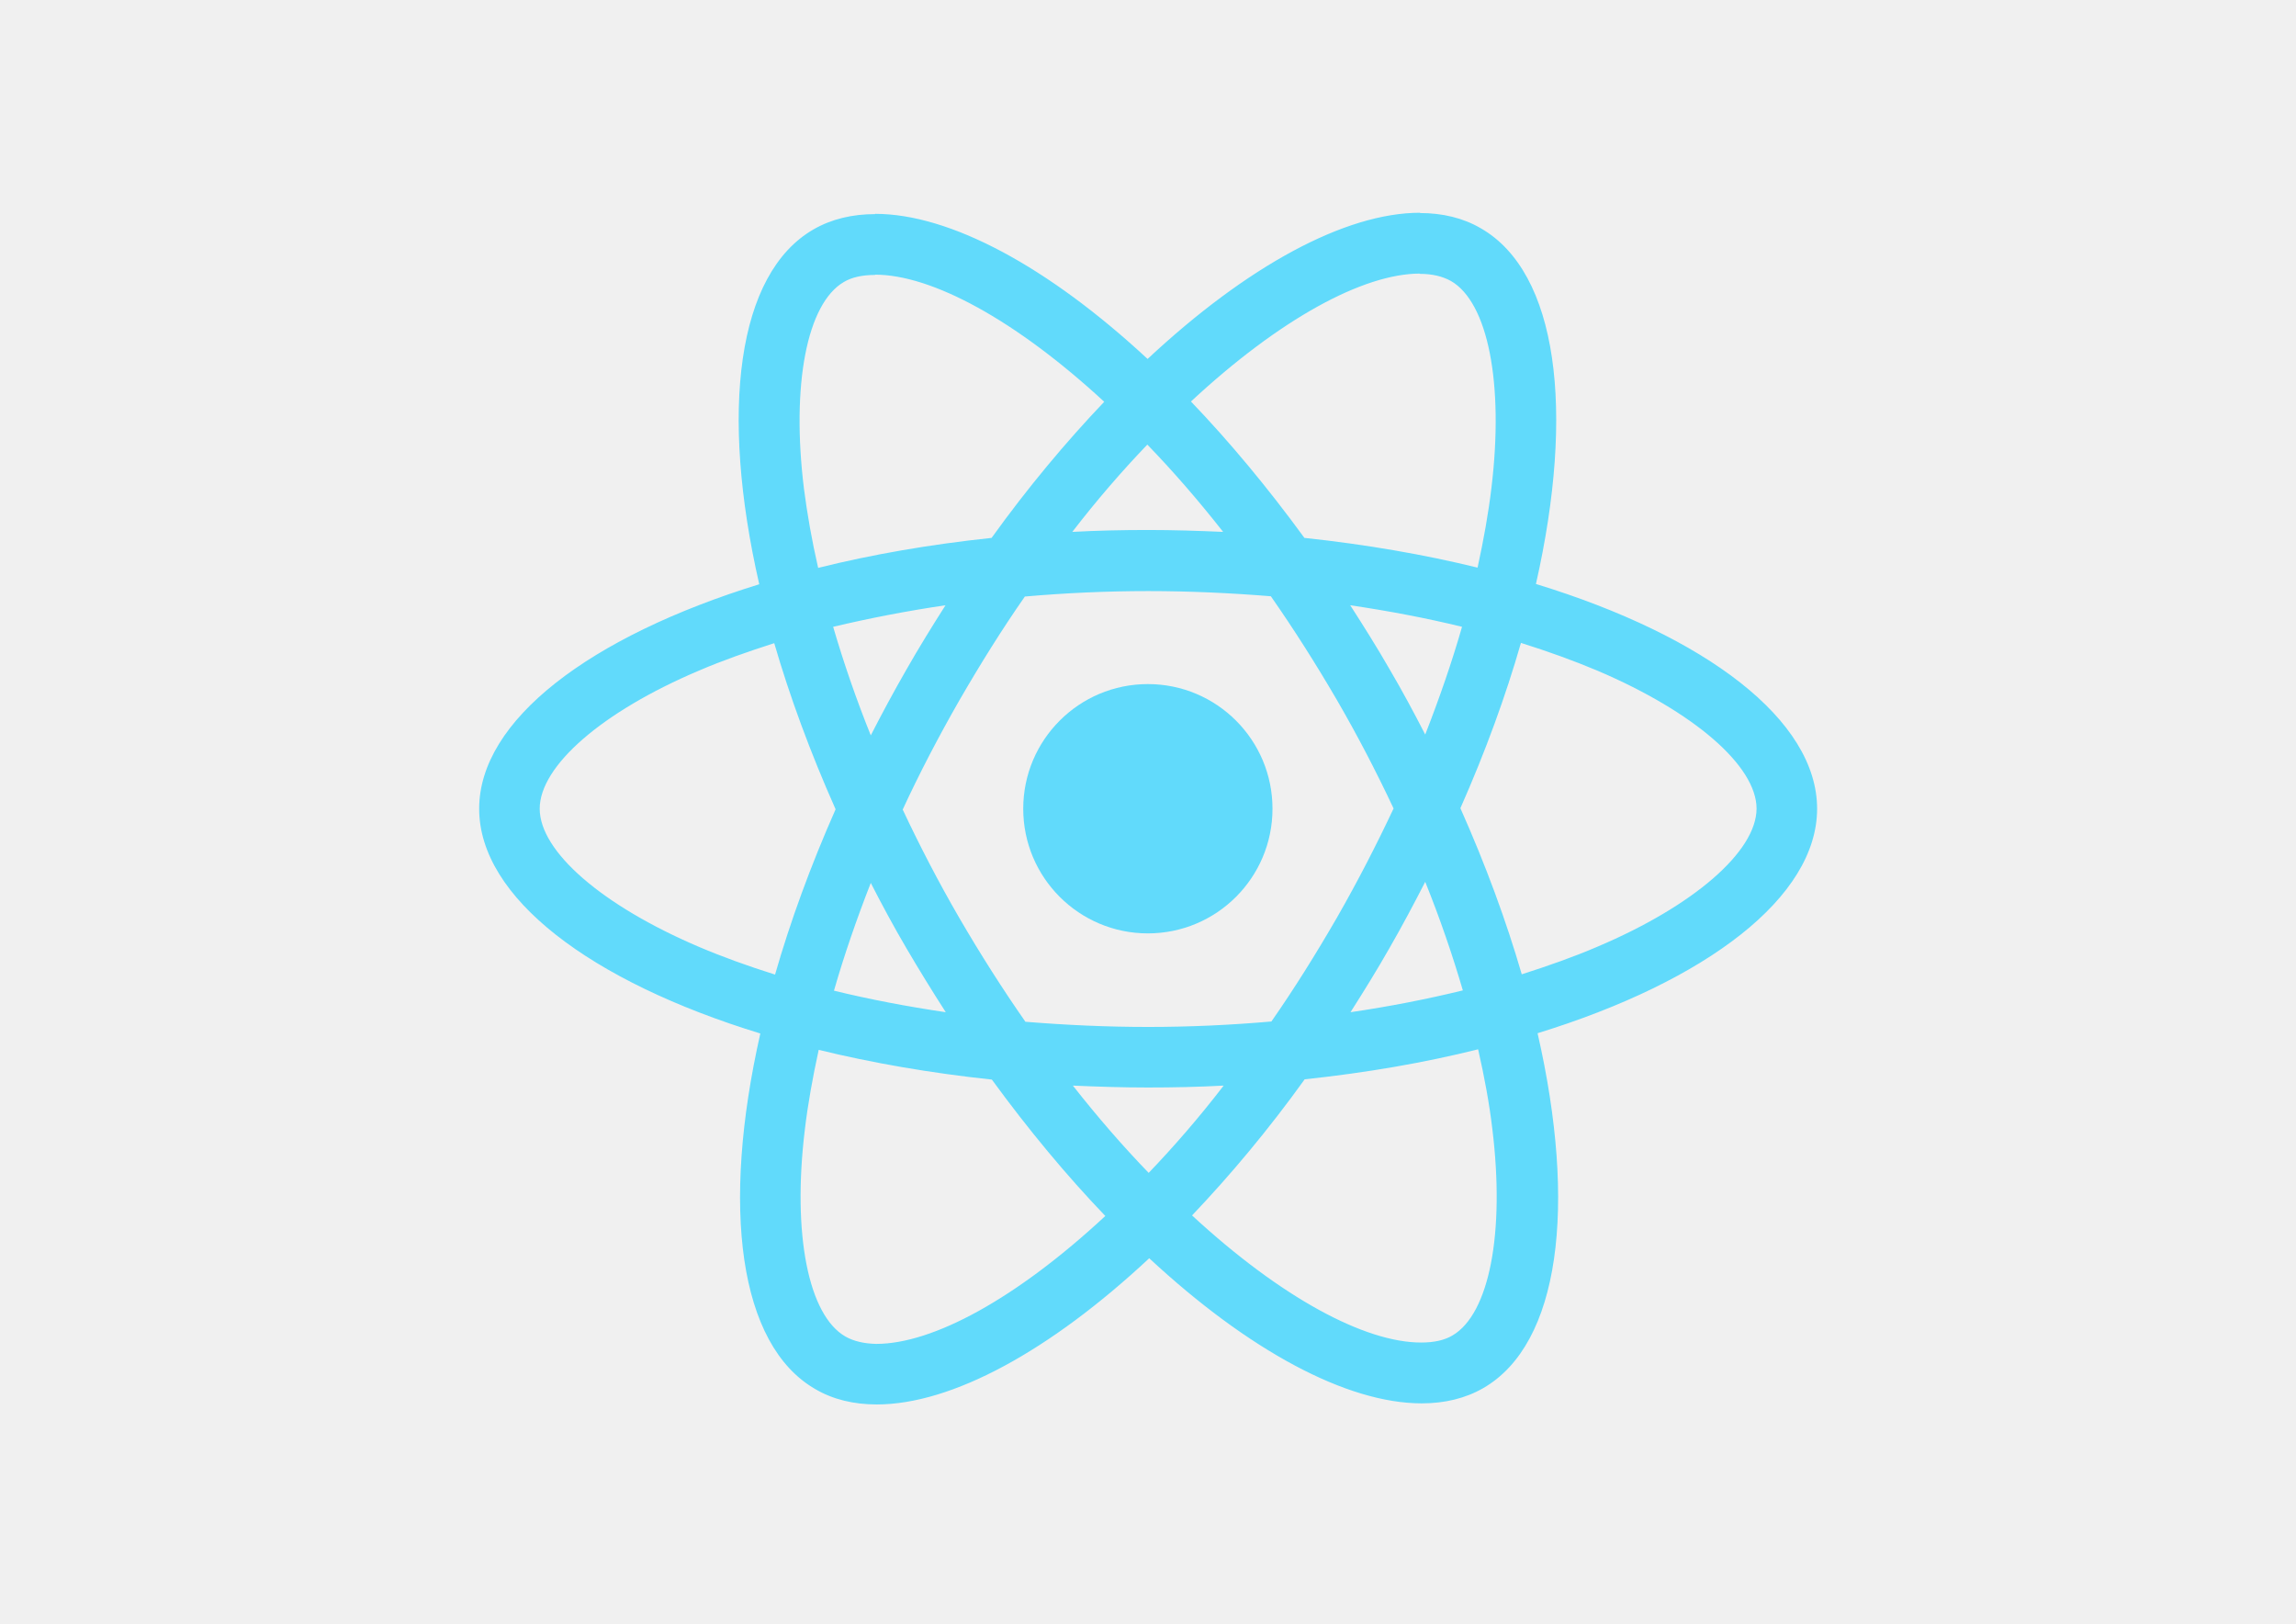
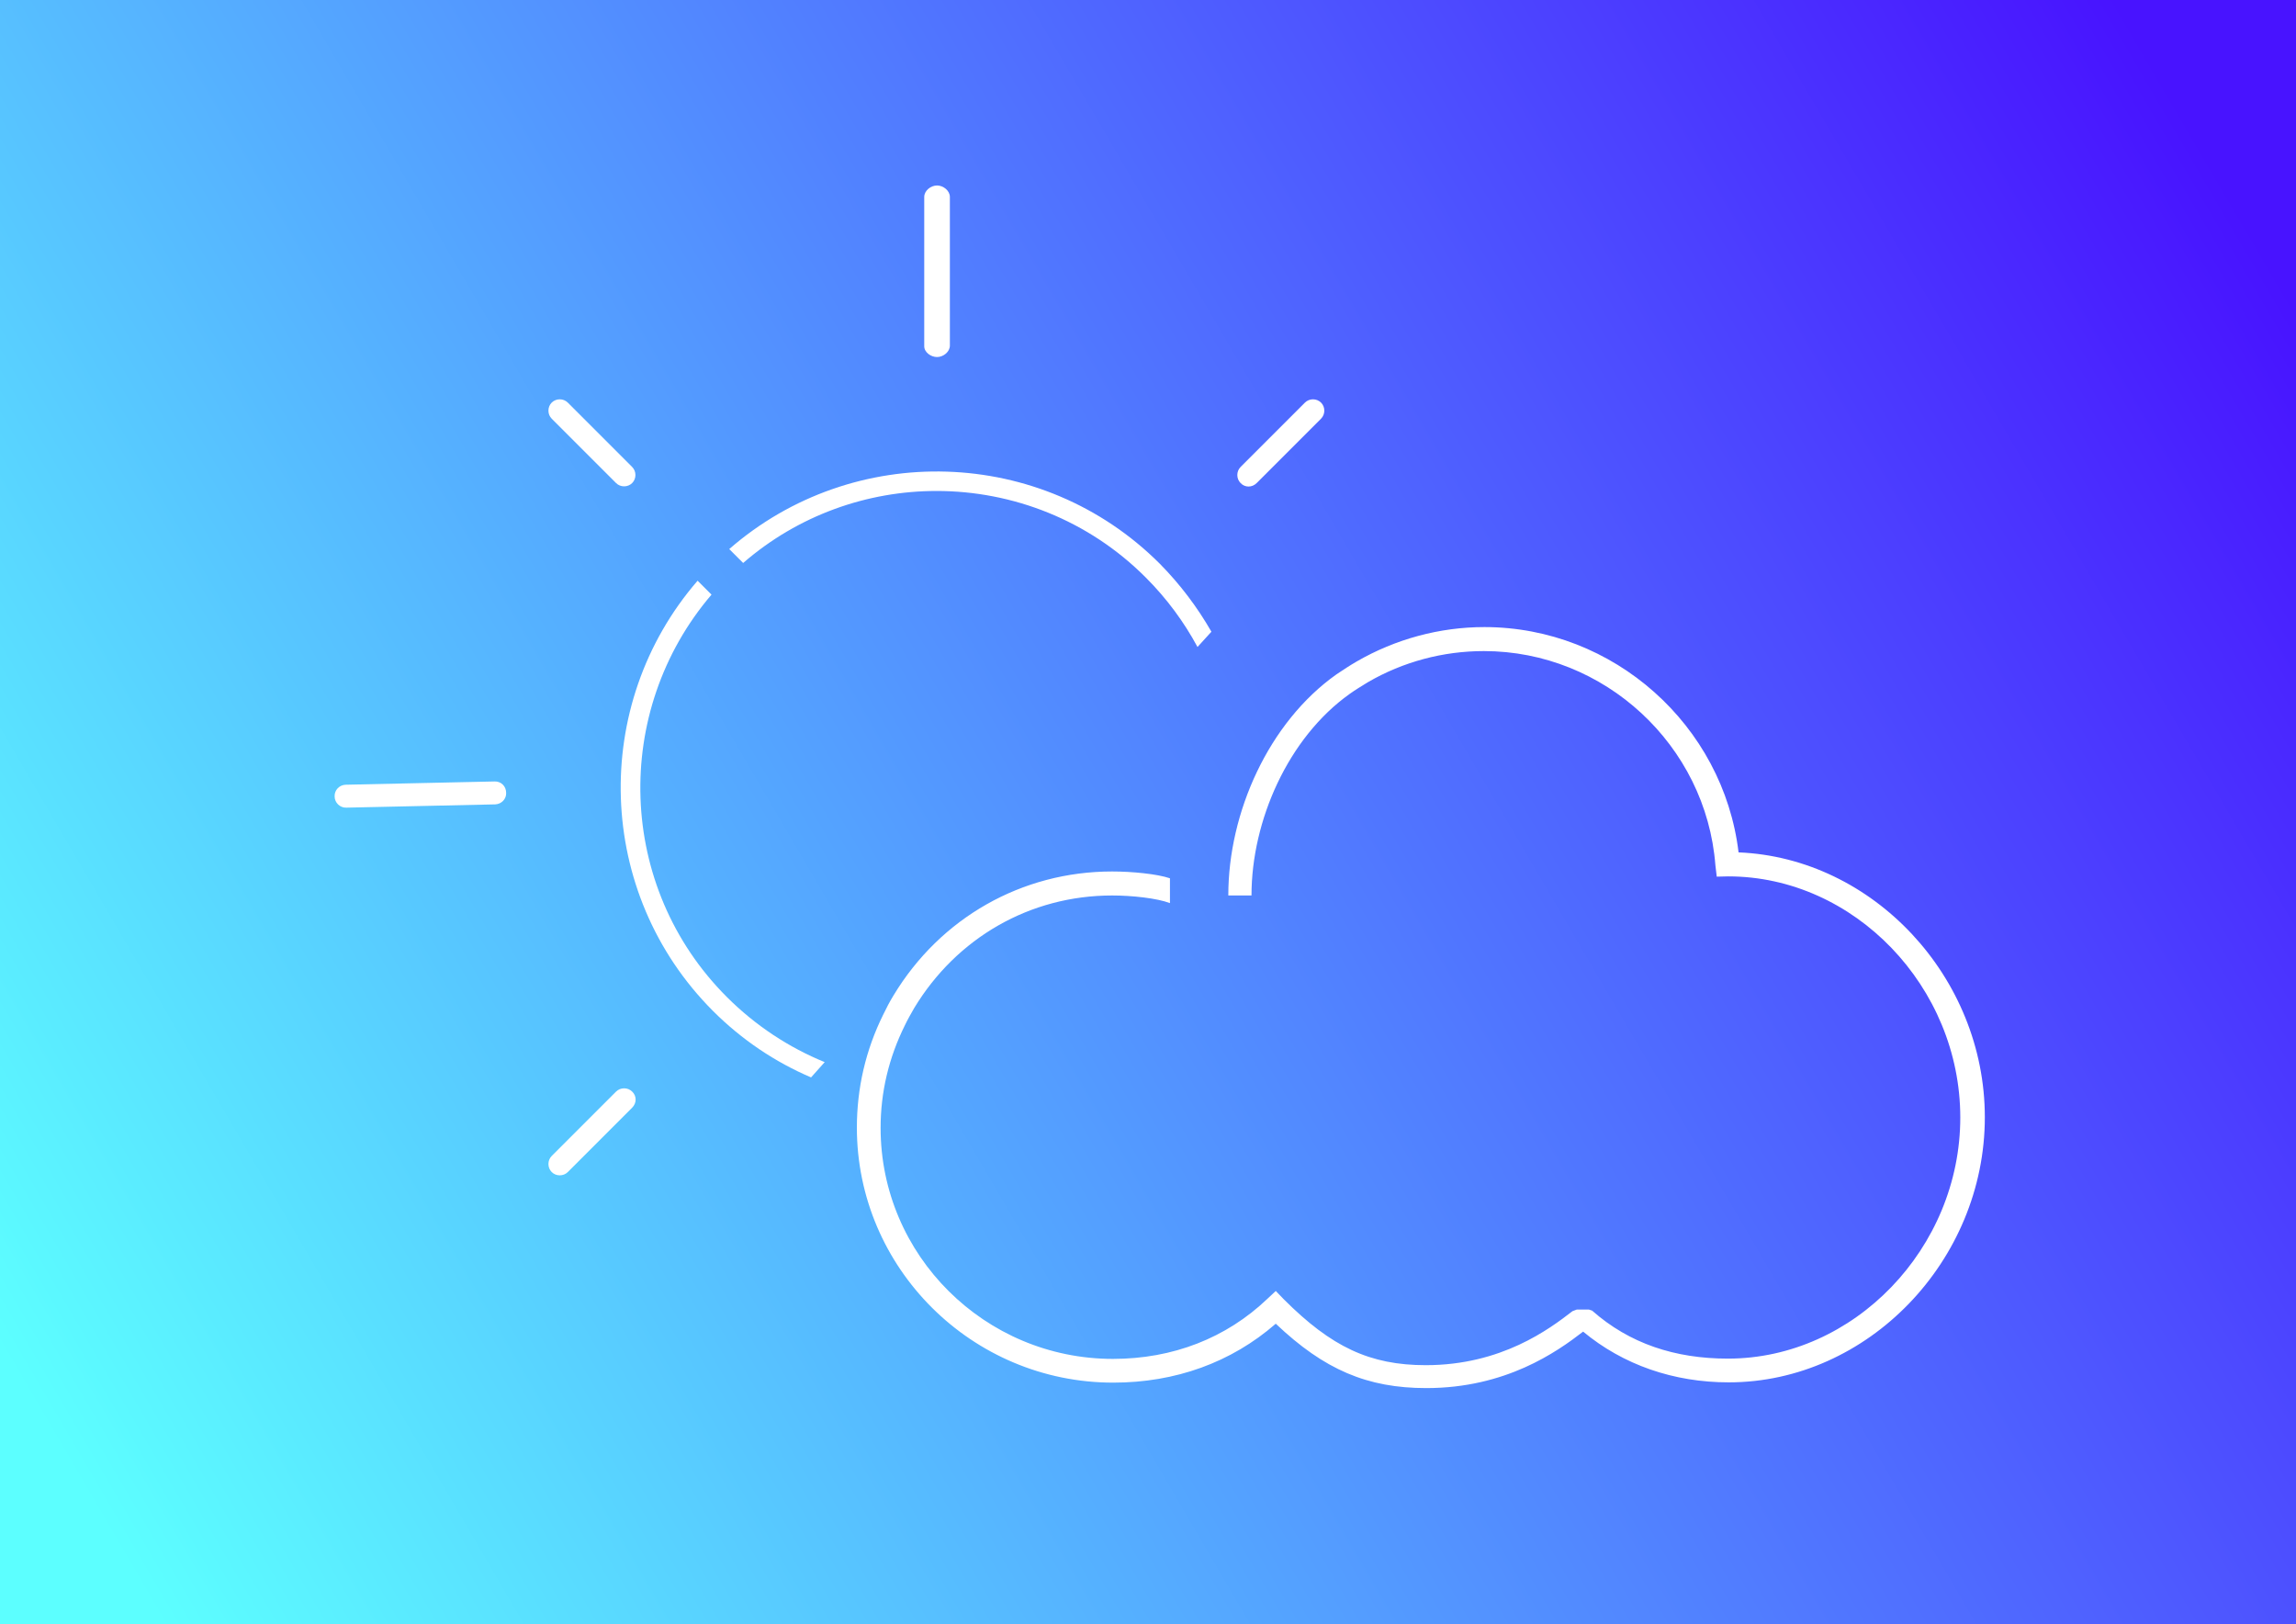
- <svg xmlns="http://www.w3.org/2000/svg" viewBox="0 0 841.9 595.3">
-   <g fill="#61DAFB">
-     <path d="M666.3 296.5c0-32.5-40.7-63.3-103.1-82.4 14.4-63.6 8-114.2-20.2-130.4-6.5-3.8-14.1-5.6-22.4-5.6v22.3c4.6 0 8.3.9 11.4 2.6 13.6 7.8 19.5 37.5 14.9 75.7-1.1 9.4-2.9 19.3-5.1 29.4-19.6-4.8-41-8.5-63.5-10.9-13.5-18.5-27.5-35.3-41.6-50 32.6-30.3 63.2-46.9 84-46.9V78c-27.5 0-63.5 19.6-99.9 53.6-36.4-33.8-72.4-53.2-99.9-53.2v22.3c20.7 0 51.4 16.5 84 46.6-14 14.7-28 31.4-41.3 49.9-22.6 2.4-44 6.1-63.6 11-2.3-10-4-19.7-5.2-29-4.7-38.2 1.1-67.9 14.6-75.8 3-1.8 6.9-2.6 11.5-2.6V78.5c-8.4 0-16 1.8-22.6 5.6-28.1 16.2-34.4 66.7-19.9 130.1-62.2 19.2-102.7 49.9-102.7 82.3 0 32.5 40.7 63.3 103.1 82.4-14.4 63.6-8 114.2 20.2 130.4 6.5 3.8 14.1 5.6 22.5 5.6 27.5 0 63.5-19.6 99.9-53.6 36.4 33.8 72.4 53.2 99.9 53.2 8.4 0 16-1.8 22.6-5.6 28.1-16.2 34.4-66.7 19.9-130.1 62-19.1 102.5-49.9 102.5-82.3zm-130.2-66.7c-3.7 12.9-8.3 26.2-13.5 39.5-4.1-8-8.4-16-13.1-24-4.6-8-9.5-15.8-14.4-23.4 14.2 2.1 27.9 4.7 41 7.9zm-45.8 106.5c-7.8 13.5-15.8 26.3-24.1 38.2-14.9 1.3-30 2-45.2 2-15.1 0-30.2-.7-45-1.9-8.3-11.9-16.4-24.6-24.2-38-7.6-13.1-14.5-26.4-20.8-39.8 6.2-13.4 13.2-26.8 20.7-39.9 7.8-13.5 15.8-26.3 24.1-38.2 14.9-1.3 30-2 45.2-2 15.1 0 30.2.7 45 1.9 8.3 11.9 16.4 24.6 24.2 38 7.6 13.1 14.5 26.4 20.8 39.8-6.3 13.4-13.2 26.8-20.7 39.9zm32.3-13c5.4 13.4 10 26.8 13.8 39.8-13.1 3.2-26.9 5.9-41.2 8 4.9-7.7 9.8-15.6 14.4-23.7 4.6-8 8.9-16.1 13-24.1zM421.2 430c-9.3-9.6-18.6-20.3-27.8-32 9 .4 18.2.7 27.5.7 9.4 0 18.7-.2 27.8-.7-9 11.7-18.3 22.4-27.5 32zm-74.4-58.9c-14.2-2.1-27.9-4.7-41-7.9 3.7-12.9 8.3-26.2 13.5-39.5 4.1 8 8.4 16 13.1 24 4.7 8 9.5 15.8 14.4 23.4zM420.7 163c9.3 9.6 18.6 20.3 27.8 32-9-.4-18.2-.7-27.5-.7-9.4 0-18.7.2-27.8.7 9-11.7 18.3-22.4 27.5-32zm-74 58.9c-4.9 7.7-9.8 15.6-14.4 23.7-4.6 8-8.9 16-13 24-5.4-13.4-10-26.8-13.8-39.8 13.1-3.1 26.9-5.8 41.2-7.9zm-90.5 125.2c-35.4-15.1-58.3-34.9-58.3-50.6 0-15.7 22.9-35.6 58.3-50.6 8.6-3.7 18-7 27.7-10.1 5.7 19.6 13.2 40 22.5 60.9-9.2 20.8-16.6 41.1-22.2 60.6-9.9-3.1-19.3-6.5-28-10.2zM310 490c-13.6-7.8-19.5-37.5-14.9-75.7 1.1-9.4 2.9-19.3 5.1-29.4 19.6 4.8 41 8.5 63.5 10.9 13.5 18.5 27.5 35.3 41.6 50-32.6 30.3-63.2 46.9-84 46.9-4.5-.1-8.3-1-11.3-2.7zm237.2-76.2c4.7 38.2-1.1 67.9-14.6 75.8-3 1.8-6.9 2.6-11.5 2.6-20.7 0-51.4-16.5-84-46.6 14-14.7 28-31.4 41.3-49.9 22.6-2.4 44-6.1 63.6-11 2.3 10.1 4.1 19.8 5.2 29.1zm38.5-66.7c-8.6 3.7-18 7-27.7 10.1-5.7-19.6-13.2-40-22.5-60.9 9.2-20.8 16.6-41.1 22.2-60.6 9.9 3.1 19.3 6.5 28.1 10.2 35.4 15.1 58.3 34.9 58.3 50.6-.1 15.7-23 35.6-58.4 50.6zM320.8 78.4z" />
-     <circle cx="420.9" cy="296.5" r="45.7" />
-     <path d="M520.5 78.1z" />
-   </g>
+ <svg xmlns="http://www.w3.org/2000/svg" version="1.1" id="Ebene_1" x="0px" y="0px" viewBox="0 0 841.9 595.3" style="enable-background:new 0 0 841.9 595.3;" xml:space="preserve">
+   <style type="text/css">
+ 	.st0{fill:url(#SVGID_1_);}
+ 	.st1{fill:#FFFFFF;}
+ </style>
+   <linearGradient id="SVGID_1_" gradientUnits="userSpaceOnUse" x1="20.246" y1="529.154" x2="814.246" y2="65.154">
+     <stop offset="0" style="stop-color:#5CFFFF" />
+     <stop offset="1" style="stop-color:#4813FF" />
+   </linearGradient>
+   <rect x="-14" y="-16" class="st0" width="875" height="619" />
+   <path class="st1" d="M458.9,328.3c0-27.5,13.5-57.9,36-73.9c2.1-1.5,4.4-2.9,6.7-4.3c12.9-7.5,27.6-11.4,42.5-11.4  c44.2,0,81.5,34.5,84.9,78.5l0.5,4.2l4.2-0.1c46.2,0,85.1,40.5,85.1,88.4c0,47.9-39,88.4-85.2,88.4c-19.4,0-36.1-5.5-49.8-17.6  l-1.2-0.4h-4.4l-1.6,0.6c-8.4,6.5-26,19.8-53.8,19.8c-20.5,0-34.6-6.7-52-24.1l-3-3.1l-3.1,2.9c-15.1,14.4-34.7,22-56.6,22  c-47,0-85.2-38-85.2-84.7c0-13.1,3-25.7,8.9-37.6c1-2.1,2.2-4.2,3.4-6.3c15.6-25.8,42.5-41.3,72.6-41.3c7.3,0,16.5,1,21.2,2.8v-9.1  c-4.7-1.6-13.9-2.5-21.2-2.5c-33.1,0-63,17-80.2,45.5c-1.4,2.3-2.6,4.6-3.7,6.9c-6.5,13.1-9.7,27.1-9.7,41.5  c0,51.5,42.2,93.5,94,93.5c22.8,0,43.3-7.4,59.6-21.6c17.8,16.9,33.6,23.6,55.2,23.6c29.1,0,47.8-13.2,57.5-20.7  c14.7,12.2,33.2,18.6,53.4,18.6c50.9,0,93.9-44.5,93.9-97.2c0-51.4-41-95.1-90.3-97.1c-5.6-46.6-45.8-82.6-93.2-82.6  c-16.4,0-32.6,4.4-46.8,12.6c-2.6,1.5-5,3.1-7.4,4.7c-24.9,17.6-39.7,50.7-39.7,81c0,0.1,0,0,0,0.1" />
+   <path class="st1" d="M460.8,177.1l23.6-23.6c1.6-1.6,1.6-4.3,0-5.9c-1.6-1.6-4.3-1.6-5.9,0l-23.6,23.6c-1.6,1.6-1.6,4.3,0,5.9  C456.5,178.8,459.1,178.8,460.8,177.1" />
+   <path class="st1" d="M181.3,286.5l-54.6,1.2c-2.3,0.1-4.1,2-4,4.3c0,2.3,2,4.2,4.3,4.1l54.6-1.2c2.3-0.1,4.1-2,4-4.2  C185.6,288.2,183.7,286.4,181.3,286.5" />
+   <path class="st1" d="M343.6,130.9c2.3,0,4.7-1.9,4.7-4.2V72.2c0-2.3-2.4-4.2-4.7-4.2c-2.3,0-4.7,1.9-4.7,4.2v54.6  C338.8,129.1,341.3,130.9,343.6,130.9" />
+   <path class="st1" d="M231.8,400.2c-1.6-1.6-4.3-1.6-5.9,0l-23.6,23.6c-1.6,1.6-1.6,4.3,0,5.9c1.6,1.6,4.3,1.6,5.9,0l23.6-23.6  C233.5,404.4,233.5,401.8,231.8,400.2" />
+   <path class="st1" d="M225.9,177.1c1.6,1.6,4.3,1.6,5.9,0c1.6-1.6,1.6-4.3,0-5.9l-23.6-23.6c-1.6-1.6-4.3-1.6-5.9,0  c-1.6,1.6-1.6,4.3,0,5.9L225.9,177.1z" />
+   <path class="st1" d="M425.3,206.7c-43.3-43.3-112.5-45-157.9-5.4l5.1,5.1c20.3-17.6,45.6-26.4,70.9-26.4c27.8,0,55.7,10.6,76.8,31.8  c7.7,7.7,14,16.3,18.9,25.4l5.1-5.6C439.1,222.7,432.8,214.3,425.3,206.7" />
+   <path class="st1" d="M266.5,365.5c-40.4-40.4-42.1-104.8-5.6-147.5l-5.1-5.1c-39.4,45.5-37.5,114.5,5.6,157.7  c10.7,10.7,22.9,18.8,36,24.4l5-5.6C289.4,384.1,277.1,376.1,266.5,365.5" />
</svg>
